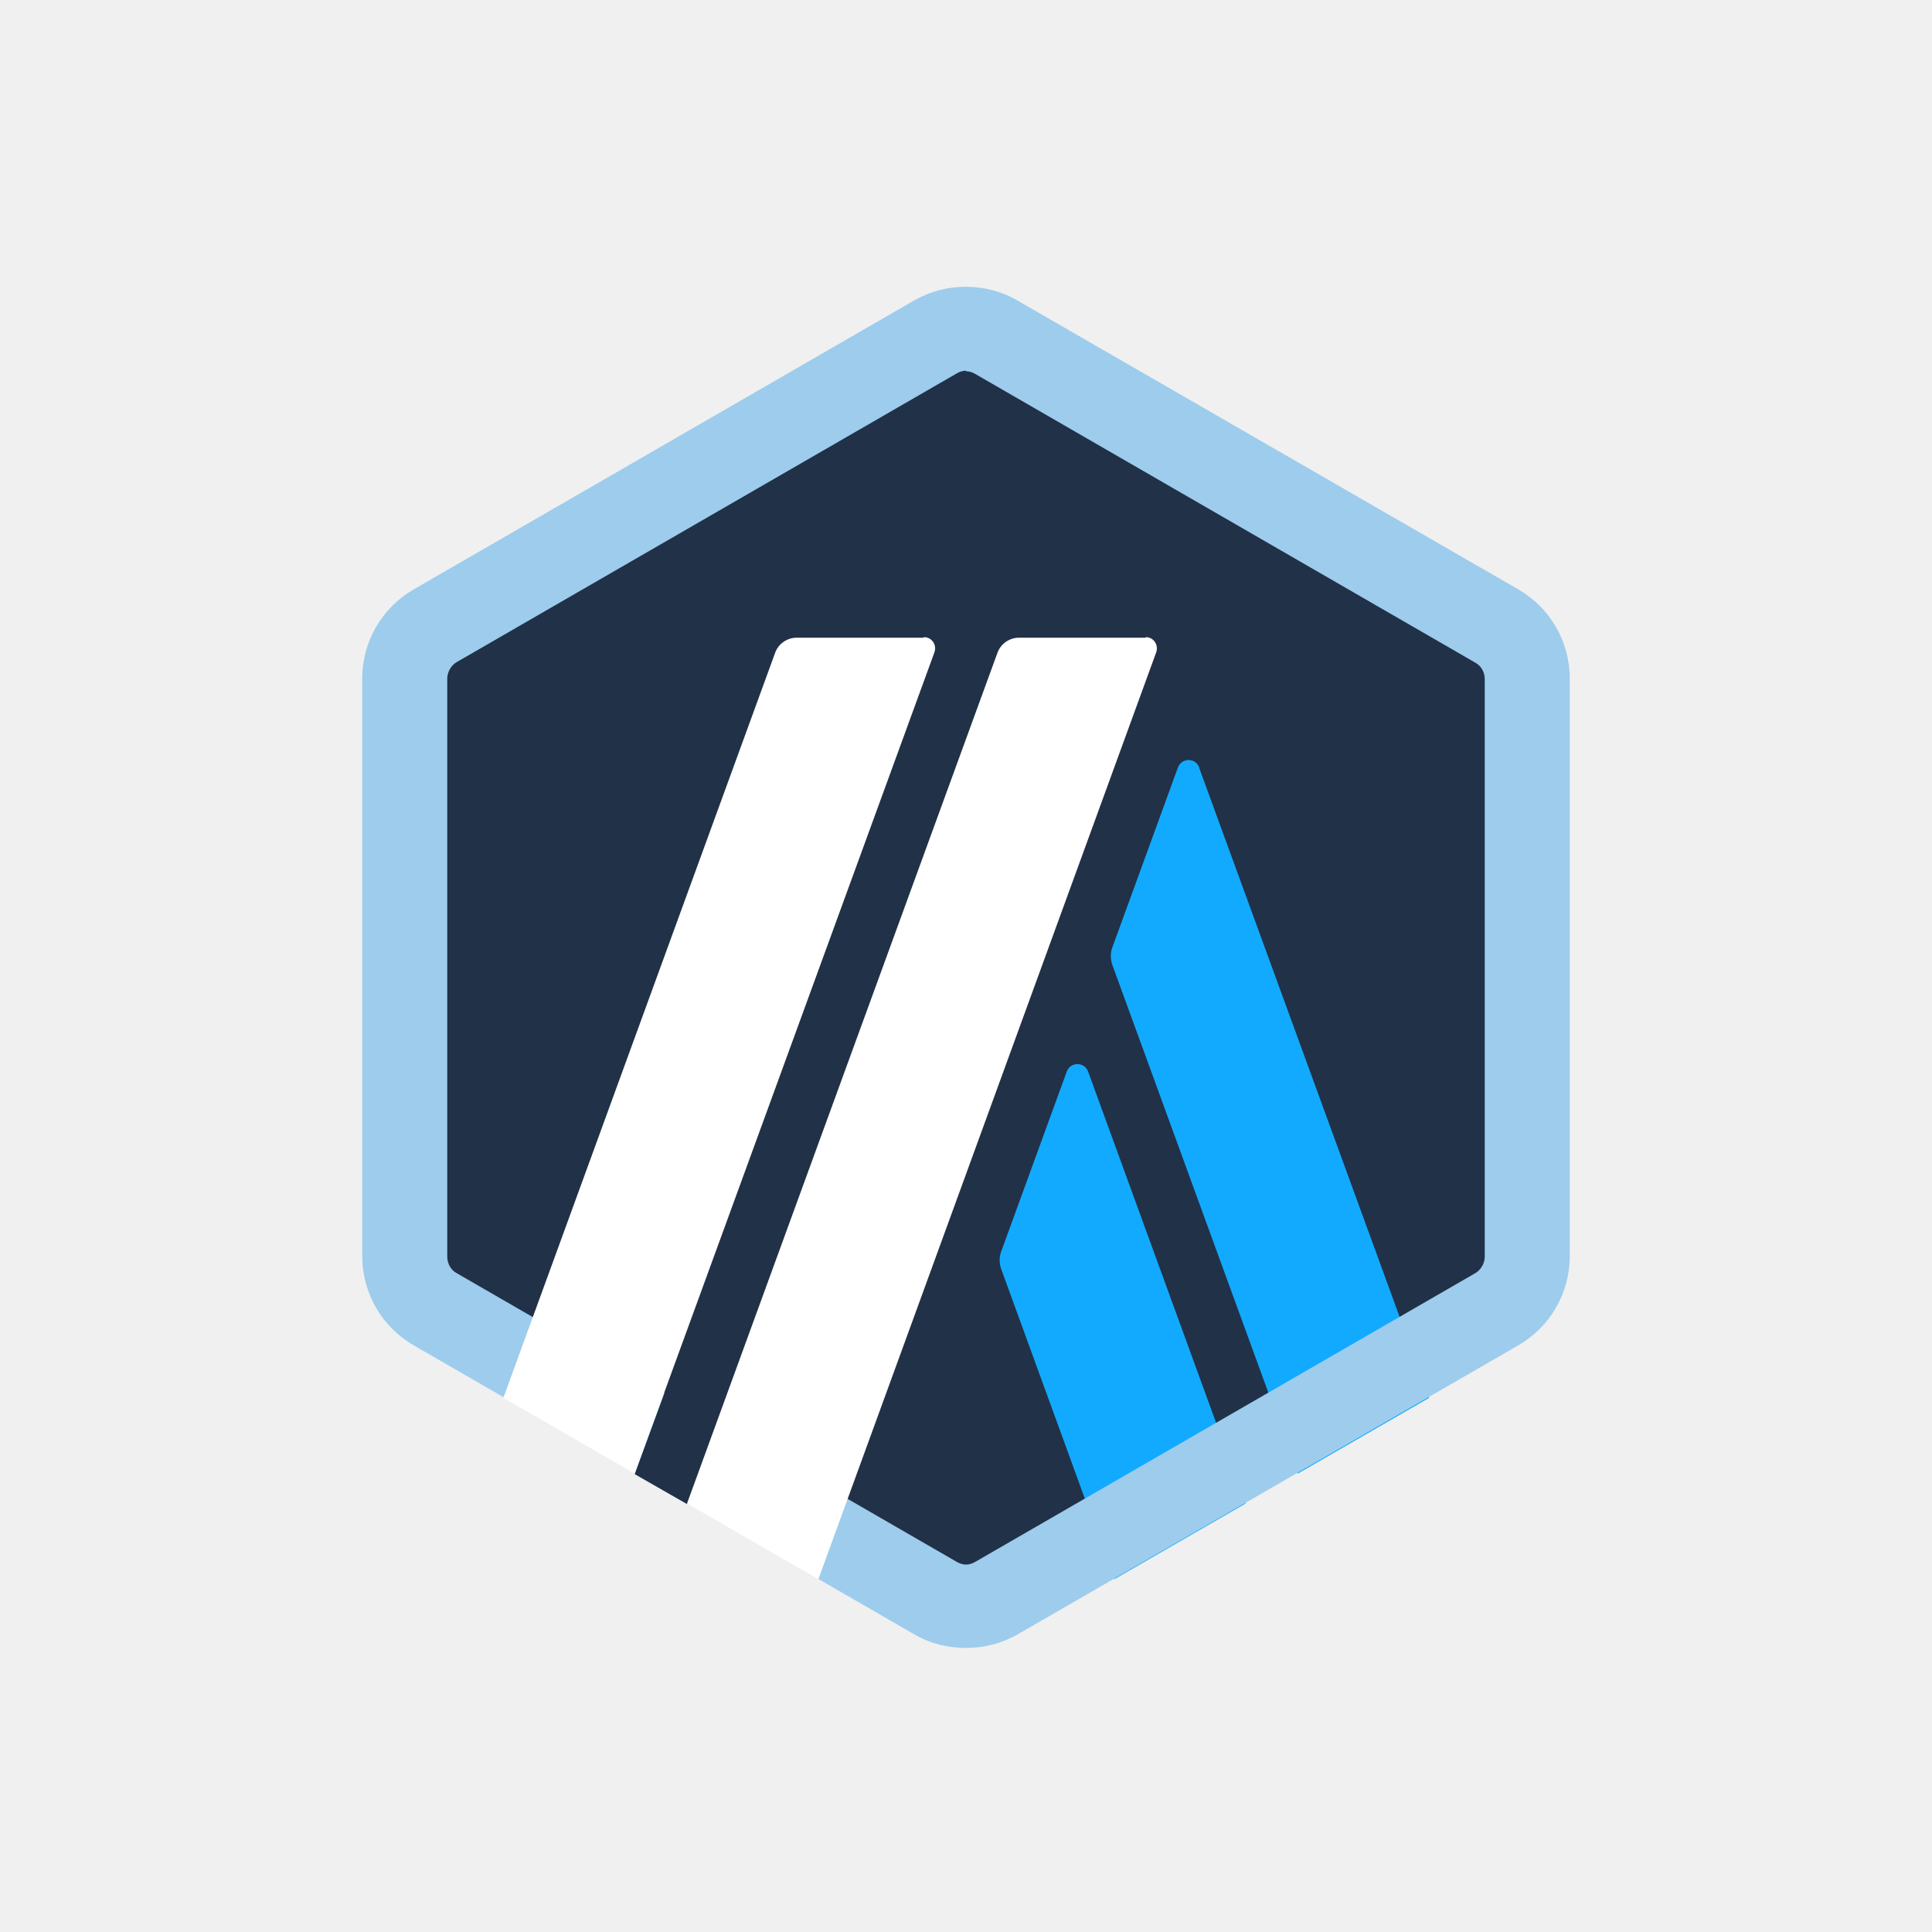
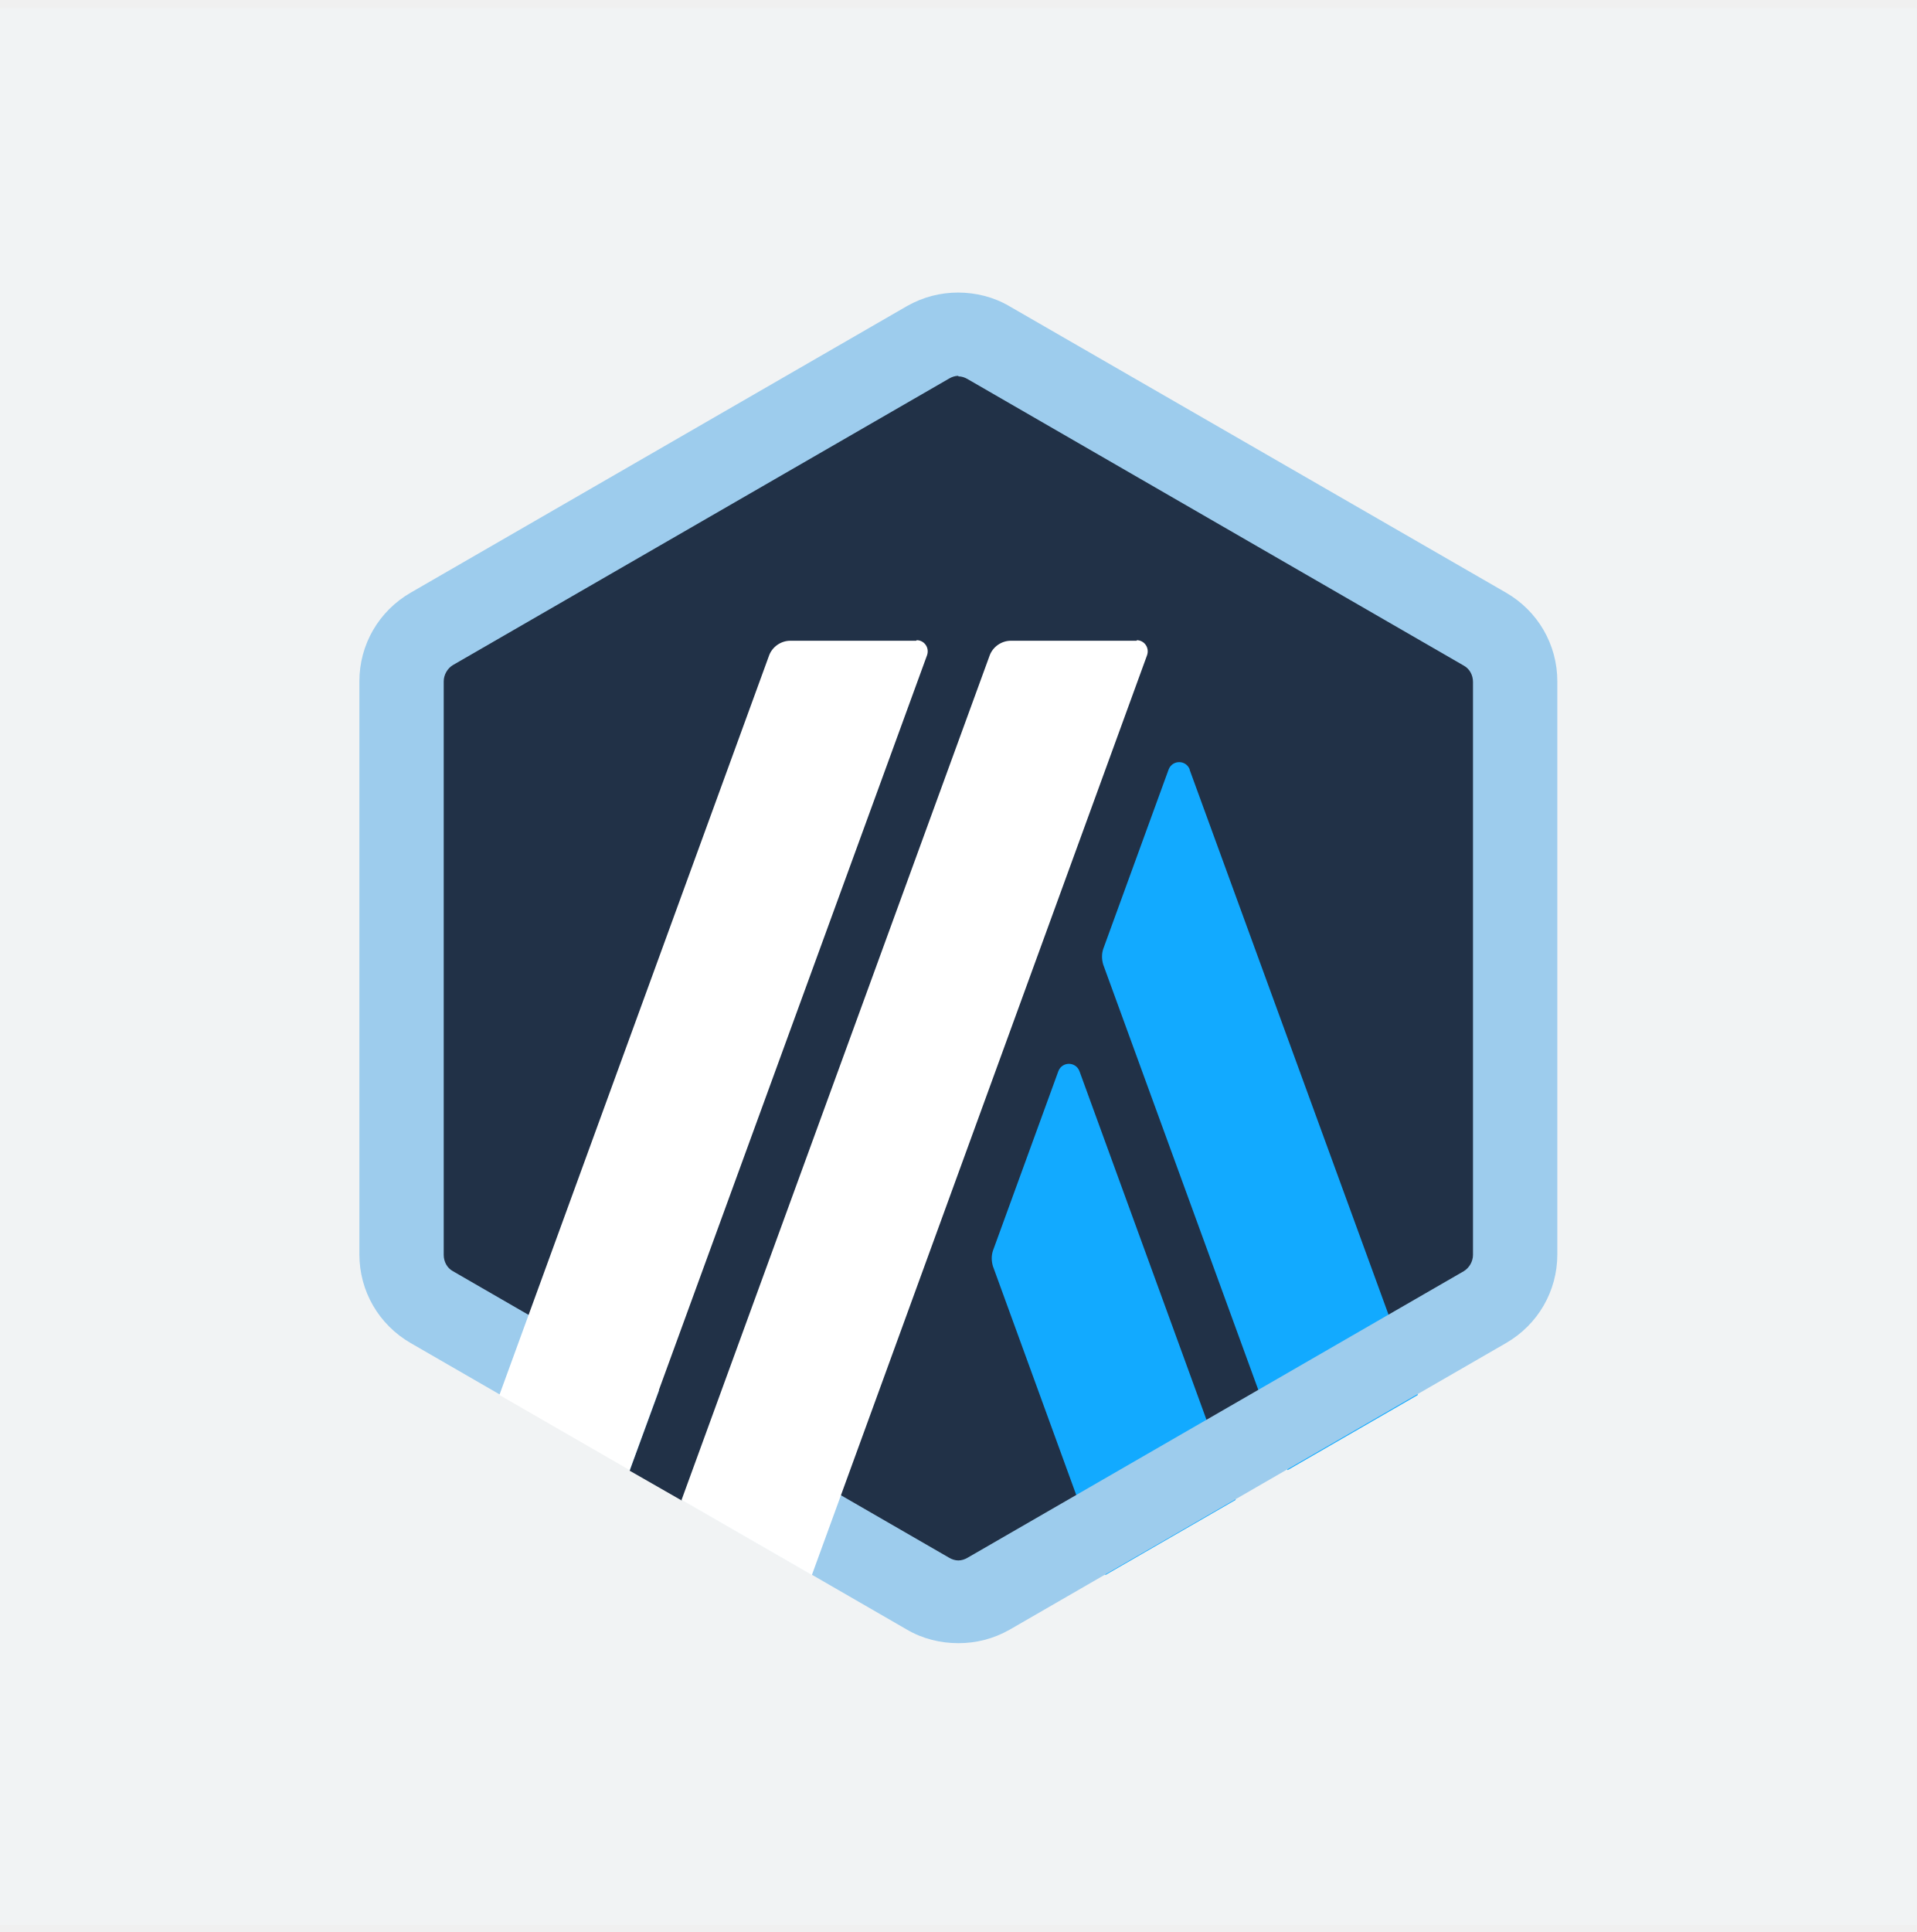
- <svg xmlns="http://www.w3.org/2000/svg" width="128" height="128" viewBox="0 0 128 128" fill="none">
+ <svg xmlns="http://www.w3.org/2000/svg" width="128" height="129" viewBox="0 0 128 129" fill="none">
  <g clip-path="url(#clip0_4949_38257)">
-     <path d="M27.032 46.437V81.816C27.032 84.09 28.224 86.148 30.209 87.303L60.859 104.993C62.809 106.112 65.227 106.112 67.177 104.993L97.827 87.303C99.776 86.184 101.004 84.09 101.004 81.816V46.437C101.004 44.162 99.812 42.105 97.827 40.949L67.177 23.26C65.227 22.141 62.809 22.141 60.859 23.26L30.209 40.949C28.26 42.068 27.069 44.162 27.069 46.437H27.032Z" fill="#213147" />
-     <path d="M70.679 70.986L66.311 82.972C66.202 83.296 66.202 83.657 66.311 84.018L73.82 104.632L82.52 99.614L72.087 70.986C71.834 70.336 70.931 70.336 70.679 70.986Z" fill="#12AAFF" />
-     <path d="M79.451 50.841C79.199 50.191 78.296 50.191 78.043 50.841L73.675 62.827C73.567 63.152 73.567 63.513 73.675 63.874L85.986 97.628L94.686 92.61L79.451 50.877V50.841Z" fill="#12AAFF" />
-     <path d="M64 24.596C64.217 24.596 64.433 24.668 64.614 24.776L97.754 43.91C98.152 44.126 98.368 44.56 98.368 44.993V83.26C98.368 83.693 98.115 84.126 97.754 84.343L64.614 103.477C64.433 103.585 64.217 103.657 64 103.657C63.783 103.657 63.567 103.585 63.386 103.477L30.245 84.343C29.848 84.126 29.632 83.693 29.632 83.26V44.957C29.632 44.523 29.884 44.09 30.245 43.874L63.386 24.74C63.567 24.632 63.783 24.56 64 24.56V24.596ZM64 19C62.809 19 61.653 19.289 60.57 19.902L27.43 39.036C25.3 40.264 24 42.502 24 44.957V83.224C24 85.679 25.3 87.917 27.43 89.144L60.57 108.278C61.617 108.892 62.809 109.181 64 109.181C65.191 109.181 66.347 108.892 67.43 108.278L100.57 89.144C102.7 87.917 104 85.679 104 83.224V44.957C104 42.502 102.7 40.264 100.57 39.036L67.394 19.902C66.347 19.289 65.155 19 63.964 19H64Z" fill="#9DCCED" />
-     <path d="M42.05 97.665L45.119 89.289L51.256 94.379L45.516 99.65L42.05 97.665Z" fill="#213147" />
-     <path d="M61.184 42.249H52.773C52.159 42.249 51.581 42.646 51.364 43.224L33.35 92.61L42.05 97.628L61.906 43.224C62.087 42.718 61.726 42.213 61.22 42.213L61.184 42.249Z" fill="white" />
-     <path d="M75.913 42.249H67.502C66.888 42.249 66.311 42.646 66.094 43.224L45.516 99.614L54.217 104.632L76.599 43.224C76.78 42.718 76.419 42.213 75.913 42.213V42.249Z" fill="white" />
+     <rect width="128" height="128" transform="translate(0 0.53418)" fill="#F1F3F4" />
+     <path d="M27.032 46.971V82.35C27.032 84.624 28.224 86.682 30.209 87.837L60.859 105.527C62.809 106.646 65.227 106.646 67.177 105.527L97.827 87.837C99.776 86.718 101.004 84.624 101.004 82.35V46.971C101.004 44.697 99.812 42.639 97.827 41.483L67.177 23.794C65.227 22.675 62.809 22.675 60.859 23.794L30.209 41.483C28.26 42.603 27.069 44.697 27.069 46.971H27.032Z" fill="#213147" />
+     <path d="M70.679 71.52L66.311 83.506C66.202 83.831 66.202 84.192 66.311 84.553L73.82 105.166L82.52 100.148L72.087 71.52C71.834 70.87 70.931 70.87 70.679 71.52Z" fill="#12AAFF" />
+     <path d="M79.451 51.376C79.199 50.726 78.296 50.726 78.043 51.376L73.675 63.361C73.567 63.686 73.567 64.047 73.675 64.408L85.986 98.163L94.686 93.144L79.451 51.412V51.376Z" fill="#12AAFF" />
+     <path d="M64 25.13C64.217 25.13 64.433 25.202 64.614 25.31L97.754 44.444C98.152 44.66 98.368 45.094 98.368 45.527V83.794C98.368 84.227 98.115 84.661 97.754 84.877L64.614 104.011C64.433 104.119 64.217 104.191 64 104.191C63.783 104.191 63.567 104.119 63.386 104.011L30.245 84.877C29.848 84.661 29.632 84.227 29.632 83.794V45.491C29.632 45.058 29.884 44.624 30.245 44.408L63.386 25.274C63.567 25.166 63.783 25.094 64 25.094V25.13ZM64 19.534C62.809 19.534 61.653 19.823 60.57 20.437L27.43 39.57C25.3 40.798 24 43.036 24 45.491V83.758C24 86.213 25.3 88.451 27.43 89.679L60.57 108.812C61.617 109.426 62.809 109.715 64 109.715C65.191 109.715 66.347 109.426 67.43 108.812L100.57 89.679C102.7 88.451 104 86.213 104 83.758V45.491C104 43.036 102.7 40.798 100.57 39.57L67.394 20.437C66.347 19.823 65.155 19.534 63.964 19.534H64Z" fill="#9DCCED" />
+     <path d="M42.05 98.199L45.119 89.823L51.256 94.913L45.516 100.184L42.05 98.199Z" fill="#213147" />
+     <path d="M61.184 42.783H52.773C52.159 42.783 51.581 43.18 51.364 43.758L33.35 93.144L42.05 98.162L61.906 43.758C62.087 43.252 61.726 42.747 61.22 42.747L61.184 42.783Z" fill="white" />
+     <path d="M75.913 42.783H67.502C66.888 42.783 66.311 43.18 66.094 43.758L45.516 100.148L54.217 105.166L76.599 43.758C76.78 43.252 76.419 42.747 75.913 42.747V42.783Z" fill="white" />
  </g>
  <defs>
    <clipPath id="clip0_4949_38257">
-       <rect width="128" height="128" fill="white" />
+       <rect width="128" height="128" fill="white" transform="translate(0 0.53418)" />
    </clipPath>
  </defs>
</svg>
